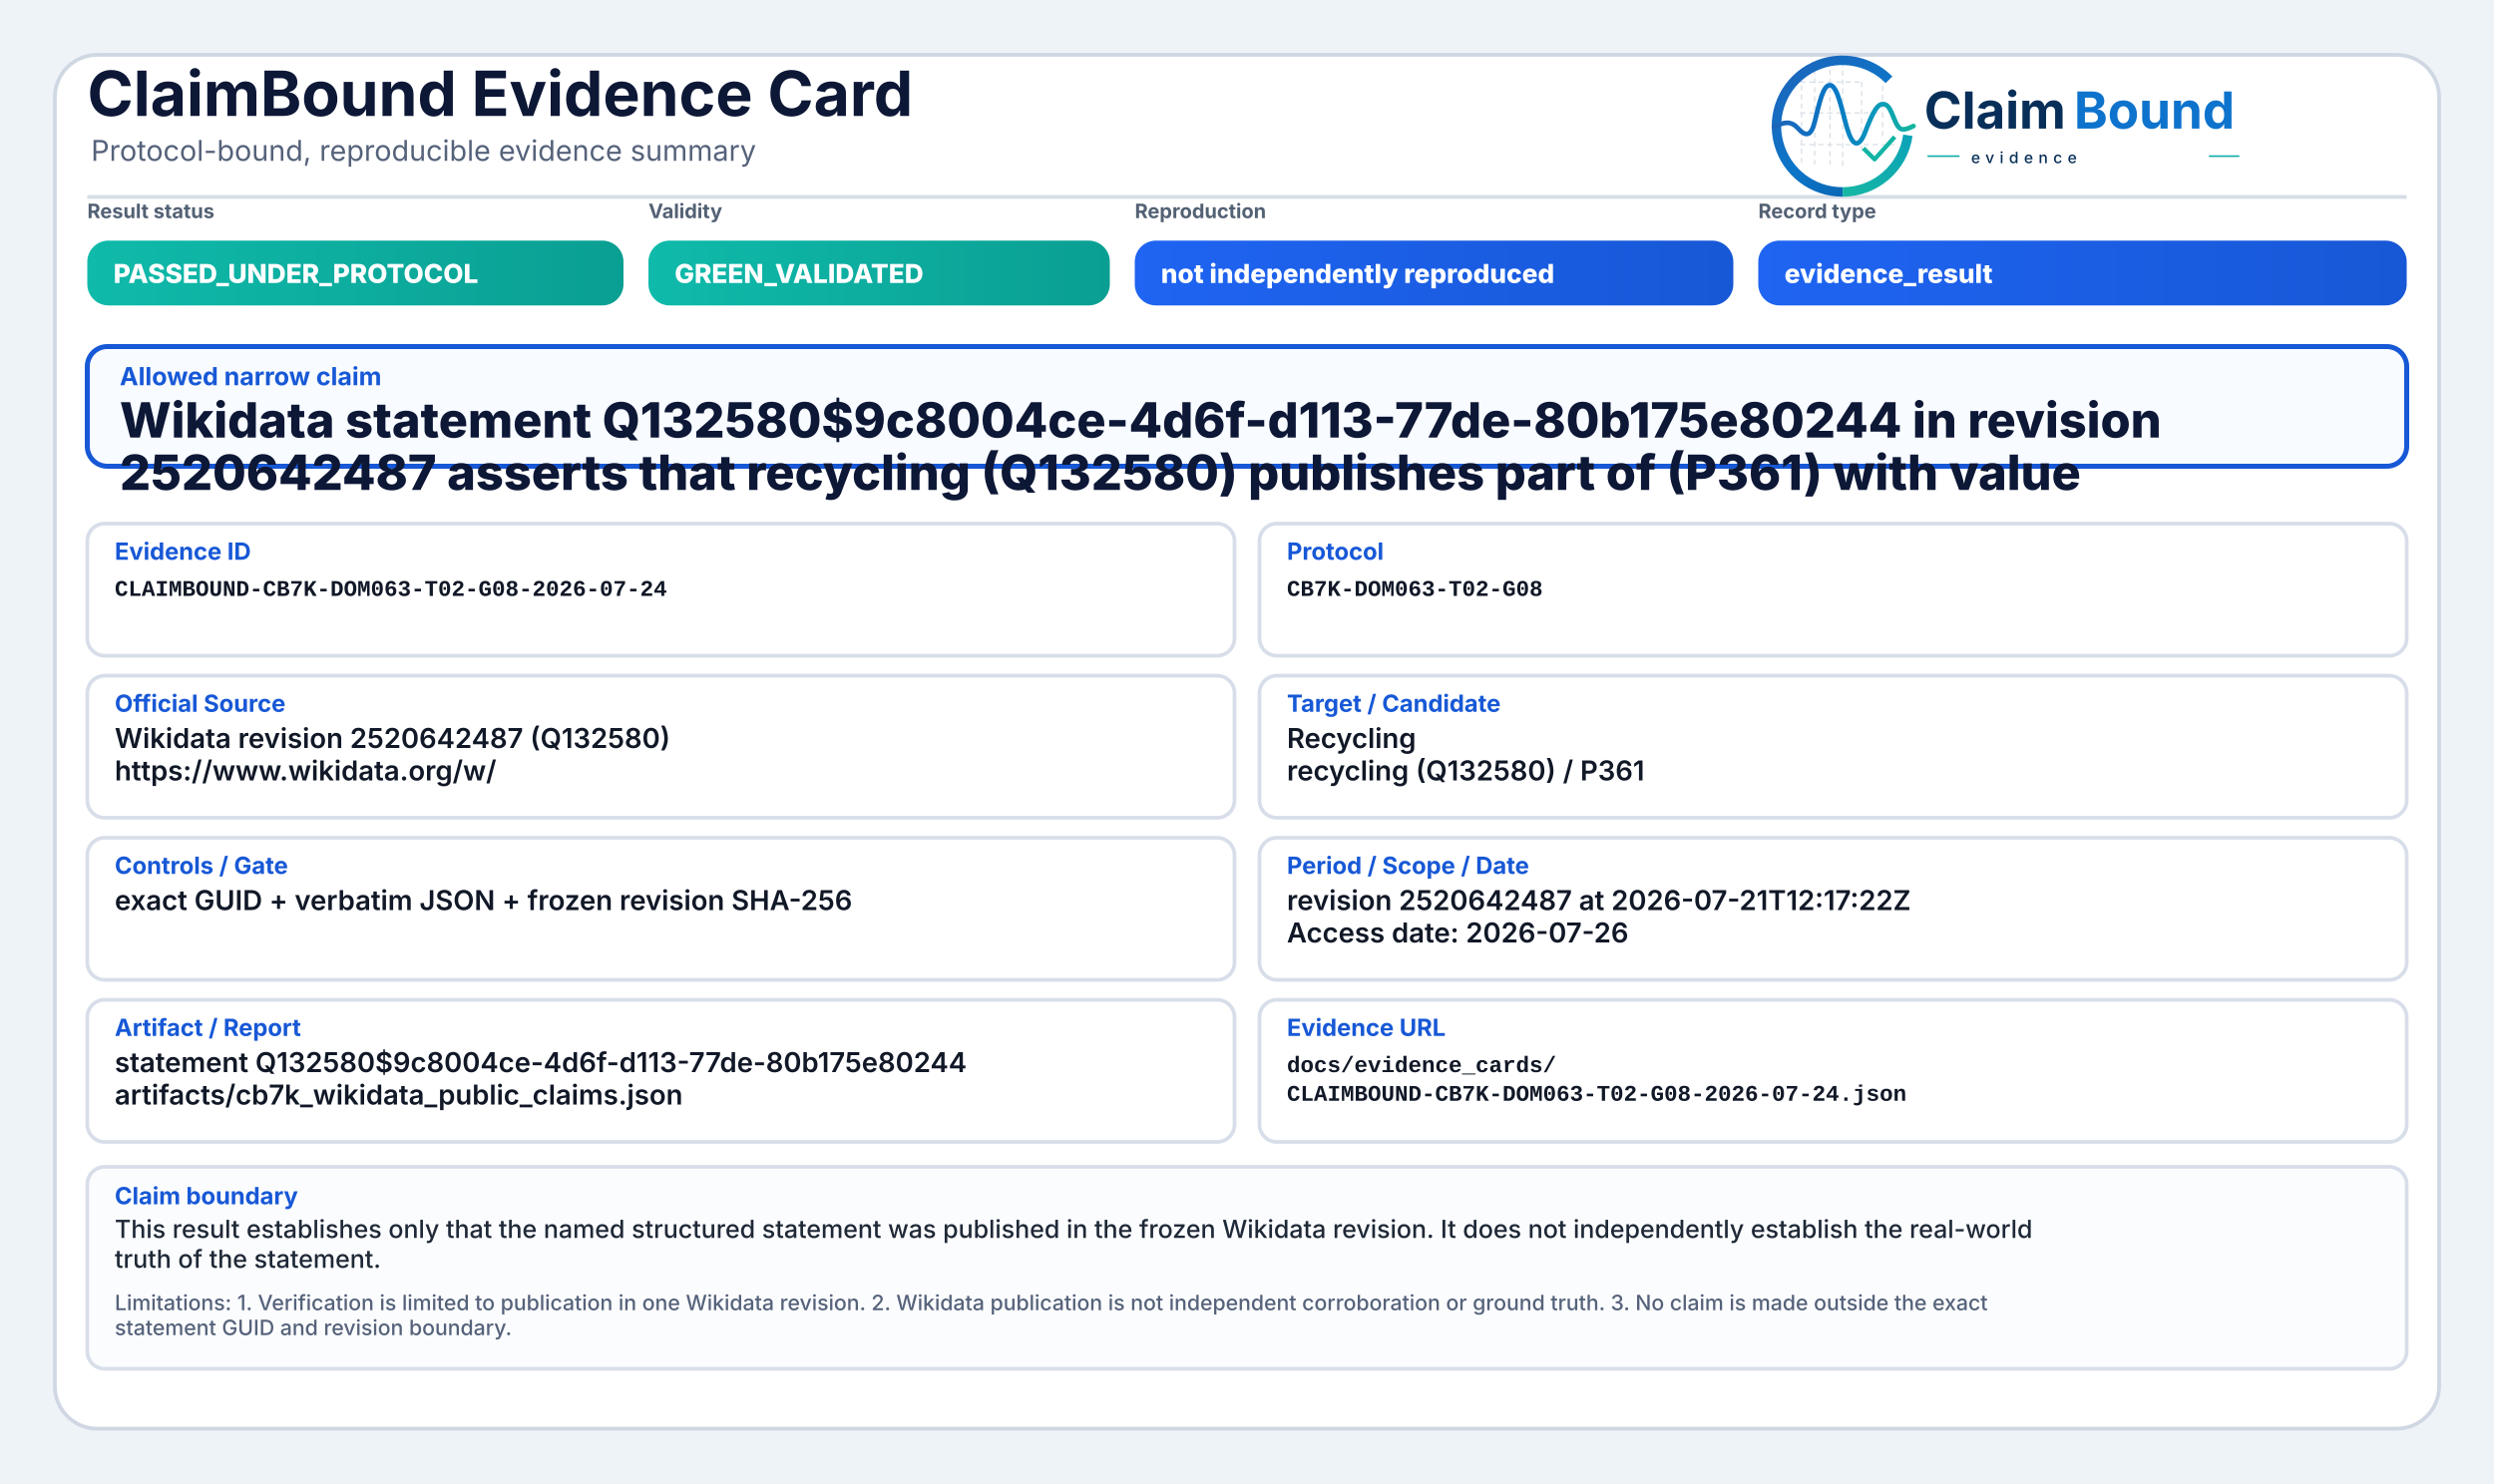
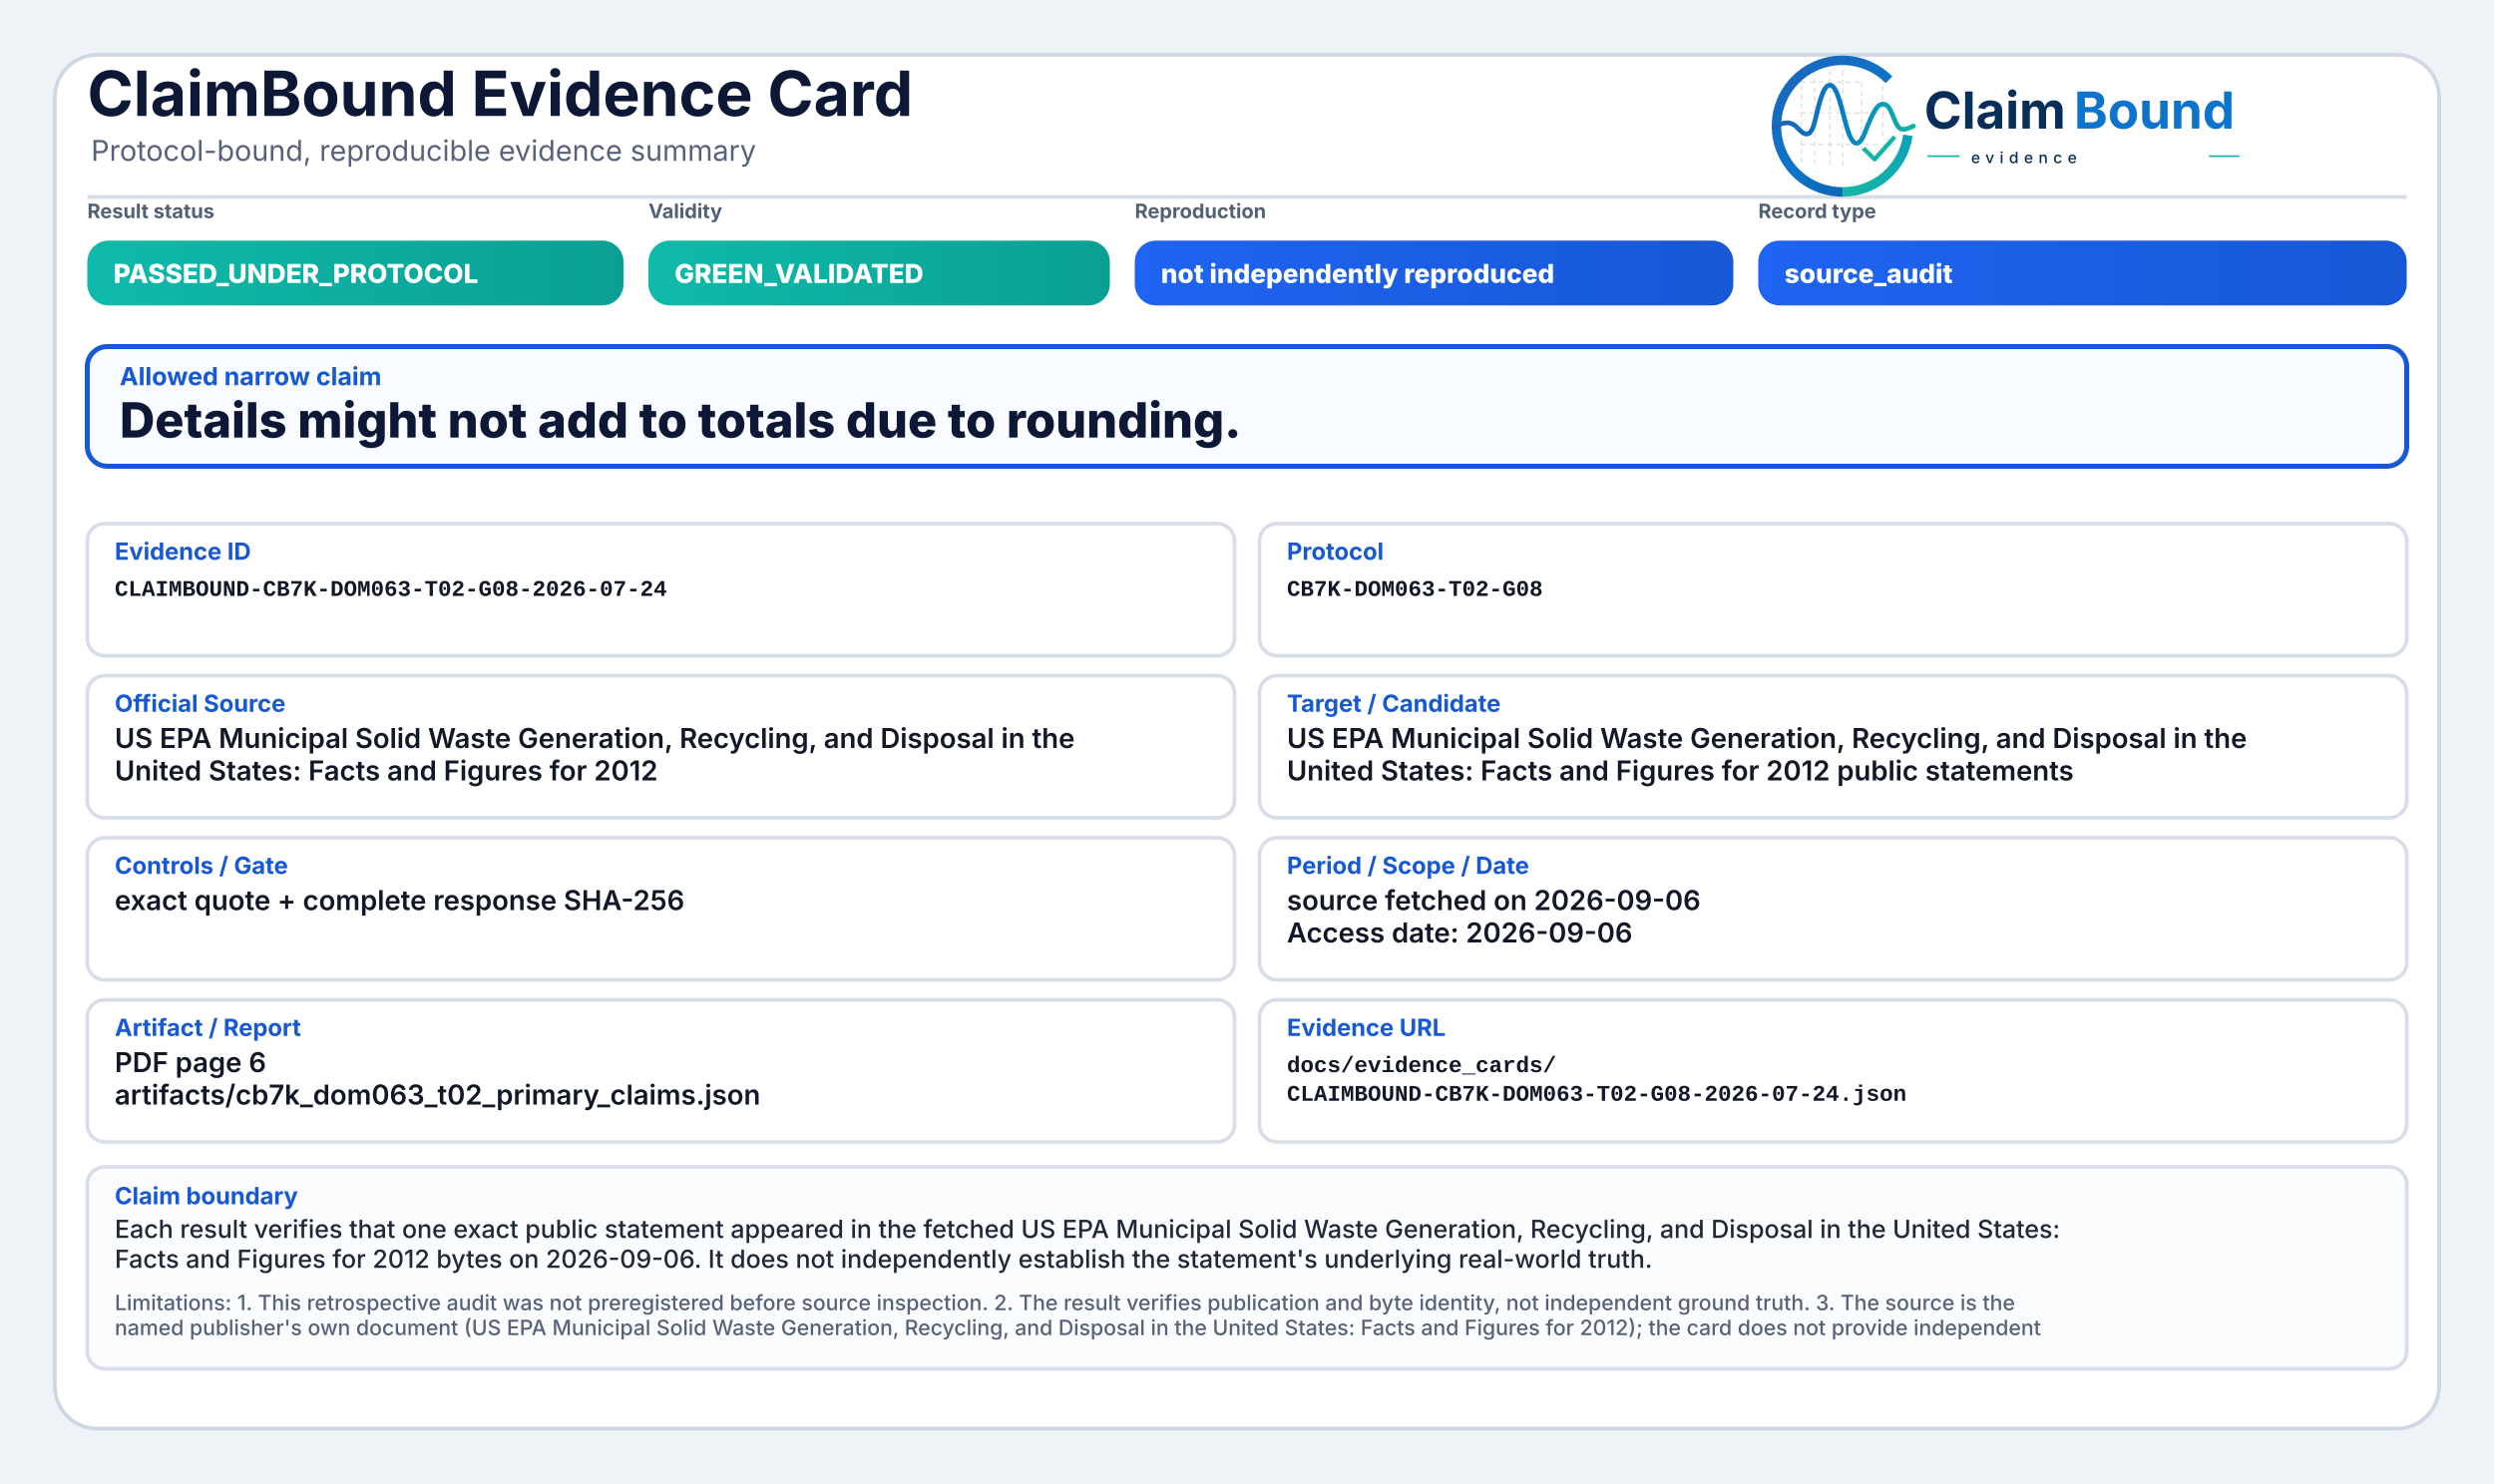
<svg xmlns="http://www.w3.org/2000/svg" width="2000" height="1190" viewBox="0 0 2000 1190" role="img" aria-label="ClaimBound Evidence Card">
  <defs>
    <linearGradient id="greenGrad" x1="0" y1="0" x2="1" y2="0">
      <stop offset="0%" stop-color="#0fbaaa" />
      <stop offset="100%" stop-color="#0a9f93" />
    </linearGradient>
    <linearGradient id="yellowGrad" x1="0" y1="0" x2="1" y2="0">
      <stop offset="0%" stop-color="#fbbf24" />
      <stop offset="100%" stop-color="#d97706" />
    </linearGradient>
    <linearGradient id="amberGrad" x1="0" y1="0" x2="1" y2="0">
      <stop offset="0%" stop-color="#f97316" />
      <stop offset="100%" stop-color="#c2410c" />
    </linearGradient>
    <linearGradient id="redGrad" x1="0" y1="0" x2="1" y2="0">
      <stop offset="0%" stop-color="#ef4444" />
      <stop offset="100%" stop-color="#b91c1c" />
    </linearGradient>
    <linearGradient id="grayGrad" x1="0" y1="0" x2="1" y2="0">
      <stop offset="0%" stop-color="#64748b" />
      <stop offset="100%" stop-color="#475569" />
    </linearGradient>
    <linearGradient id="blueGrad" x1="0" y1="0" x2="1" y2="0">
      <stop offset="0%" stop-color="#1f64f2" />
      <stop offset="100%" stop-color="#1758d6" />
    </linearGradient>
    <linearGradient id="logoRingBlue" x1="73" y1="453" x2="348" y2="793" gradientUnits="userSpaceOnUse">
      <stop offset="0" stop-color="#1E64BA" />
      <stop offset="0.55" stop-color="#0C75C8" />
      <stop offset="1" stop-color="#0A5FAB" />
    </linearGradient>
    <linearGradient id="logoRingTeal" x1="221" y1="792" x2="403" y2="594" gradientUnits="userSpaceOnUse">
      <stop offset="0" stop-color="#18B7A3" />
      <stop offset="1" stop-color="#089EBC" />
    </linearGradient>
    <linearGradient id="logoSignalGradient" x1="61" y1="628" x2="404" y2="628" gradientUnits="userSpaceOnUse">
      <stop offset="0" stop-color="#1E64BA" />
      <stop offset="0.43" stop-color="#0877C4" />
      <stop offset="0.72" stop-color="#0A97BB" />
      <stop offset="1" stop-color="#14B69E" />
    </linearGradient>
  </defs>
  <rect x="0" y="0" width="2000" height="1190" fill="#eef3f8" />
  <rect x="44" y="44" width="1912" height="1102" rx="34" fill="#ffffff" stroke="#cfd7e3" stroke-width="3" />
  <path d="M70 158 H1930" stroke="#d7dde7" stroke-width="3" />
  <text x="70" y="93" font-family="Inter, Segoe UI, Arial, sans-serif" font-size="50" font-weight="750" fill="#0d1736">ClaimBound Evidence Card</text>
  <text x="73" y="129" font-family="Inter, Segoe UI, Arial, sans-serif" font-size="23" font-weight="400" fill="#55627a">Protocol-bound, reproducible evidence summary</text>
  <g aria-label="ClaimBound evidence logo" transform="translate(1415,52) scale(0.33) translate(-40,-478)">
    <g stroke-linecap="butt" stroke-linejoin="round">
      <g stroke="#CBD3DC" stroke-width="3.2" stroke-linecap="round" stroke-dasharray="10 12" opacity="0.72">
        <path d="M130 507V714" />
        <path d="M162 490V719" />
        <path d="M199 491V719" />
        <path d="M230 471V726" />
        <path d="M276 521V690" />
        <path d="M327 508V650" />
        <path d="M128 520H277" />
        <path d="M128 595H327" />
        <path d="M128 672H355" />
      </g>
      <path d="M342.6 514.3A160 160 0 1 0 230 787" fill="none" stroke="url(#logoRingBlue)" stroke-width="23" />
      <path d="M230 787A160 160 0 0 0 388.4 649.3" fill="none" stroke="url(#logoRingTeal)" stroke-width="23" />
      <path d="M63 629.5C87 616.4 104.3 613.6 121.2 632.2C140.7 653.8 153.4 651.6 162.1 616.2C173.8 568.5 182.5 527.5 198.9 527.5C217.5 527.5 228.4 590.6 240.3 630.8C253.4 675.4 268.6 682.8 284.6 641.5C303.5 592.9 315.2 567.6 333.7 574.7C352.6 582 355.7 635.1 376.6 634.9C386.2 634.8 394 630.4 402 626.8" fill="none" stroke="url(#logoSignalGradient)" stroke-width="11.5" stroke-linecap="round" />
      <path d="M284 684.5L307.5 707.7L353 657" fill="none" stroke="#12B4A4" stroke-width="10.5" stroke-linecap="square" />
    </g>
    <text x="428" y="633" font-family="Inter, Segoe UI, Arial, sans-serif" font-size="124" font-weight="750" fill="#082F59" text-rendering="geometricPrecision">Claim</text>
    <text x="792" y="633" font-family="Inter, Segoe UI, Arial, sans-serif" font-size="124" font-weight="750" fill="#0E73CC" text-rendering="geometricPrecision">Bound</text>
    <line x1="436" y1="700" x2="514" y2="700" stroke="#11AFA9" stroke-width="4" />
    <text x="542" y="717" font-family="Inter, Segoe UI, Arial, sans-serif" font-size="38" font-weight="500" letter-spacing="13" fill="#082F59">evidence</text>
    <line x1="1120" y1="700" x2="1194" y2="700" stroke="#11AFA9" stroke-width="4" />
  </g>
  <text x="70" y="175" font-family="Inter, Segoe UI, Arial, sans-serif" font-size="16" font-weight="650" fill="#536174">Result status</text>
  <rect x="70" y="193" width="430" height="52" rx="17" fill="url(#greenGrad)" />
  <text x="91" y="227" font-family="Inter, Segoe UI, Arial, sans-serif" font-size="21" font-weight="800" fill="#ffffff">PASSED_UNDER_PROTOCOL</text>
  <text x="520" y="175" font-family="Inter, Segoe UI, Arial, sans-serif" font-size="16" font-weight="650" fill="#536174">Validity</text>
  <rect x="520" y="193" width="370" height="52" rx="17" fill="url(#greenGrad)" />
  <text x="541" y="227" font-family="Inter, Segoe UI, Arial, sans-serif" font-size="21" font-weight="800" fill="#ffffff">GREEN_VALIDATED</text>
  <text x="910" y="175" font-family="Inter, Segoe UI, Arial, sans-serif" font-size="16" font-weight="650" fill="#536174">Reproduction</text>
  <rect x="910" y="193" width="480" height="52" rx="17" fill="url(#blueGrad)" />
  <text x="931" y="227" font-family="Inter, Segoe UI, Arial, sans-serif" font-size="21" font-weight="800" fill="#ffffff">not independently reproduced</text>
  <text x="1410" y="175" font-family="Inter, Segoe UI, Arial, sans-serif" font-size="16" font-weight="650" fill="#536174">Record type</text>
  <rect x="1410" y="193" width="520" height="52" rx="17" fill="url(#blueGrad)" />
-   <text x="1431" y="227" font-family="Inter, Segoe UI, Arial, sans-serif" font-size="21" font-weight="800" fill="#ffffff">evidence_result</text>
+   <text x="1431" y="227" font-family="Inter, Segoe UI, Arial, sans-serif" font-size="21" font-weight="800" fill="#ffffff">source_audit</text>
  <rect x="70" y="278" width="1860" height="96" rx="16" fill="#f8fbff" stroke="#1758d6" stroke-width="4" />
  <text x="96" y="309" font-family="Inter, Segoe UI, Arial, sans-serif" font-size="20" font-weight="750" fill="#1758d6">Allowed narrow claim</text>
-   <text x="96" y="351" font-family="Inter, Segoe UI, Arial, sans-serif" font-size="39" font-weight="800" fill="#0d1736">Wikidata statement Q132580$9c8004ce-4d6f-d113-77de-80b175e80244 in revision</text>
-   <text x="96" y="393" font-family="Inter, Segoe UI, Arial, sans-serif" font-size="39" font-weight="800" fill="#0d1736">2520642487 asserts that recycling (Q132580) publishes part of (P361) with value</text>
+   <text x="96" y="351" font-family="Inter, Segoe UI, Arial, sans-serif" font-size="39" font-weight="800" fill="#0d1736">Details might not add to totals due to rounding.</text>
  <rect x="70" y="420" width="920" height="106" rx="14" fill="#ffffff" stroke="#d8dee9" stroke-width="3" />
  <text x="92" y="449" font-family="Inter, Segoe UI, Arial, sans-serif" font-size="19" font-weight="750" fill="#1758d6">Evidence ID</text>
  <text x="92" y="478" font-family="SFMono-Regular, Consolas, Liberation Mono, monospace" font-size="18" font-weight="600" fill="#111827">CLAIMBOUND-CB7K-DOM063-T02-G08-2026-07-24</text>
  <rect x="1010" y="420" width="920" height="106" rx="14" fill="#ffffff" stroke="#d8dee9" stroke-width="3" />
  <text x="1032" y="449" font-family="Inter, Segoe UI, Arial, sans-serif" font-size="19" font-weight="750" fill="#1758d6">Protocol</text>
  <text x="1032" y="478" font-family="SFMono-Regular, Consolas, Liberation Mono, monospace" font-size="18" font-weight="600" fill="#111827">CB7K-DOM063-T02-G08</text>
  <rect x="70" y="542" width="920" height="114" rx="14" fill="#ffffff" stroke="#d8dee9" stroke-width="3" />
  <text x="92" y="571" font-family="Inter, Segoe UI, Arial, sans-serif" font-size="19" font-weight="750" fill="#1758d6">Official Source</text>
-   <text x="92" y="600" font-family="Inter, Segoe UI, Arial, sans-serif" font-size="22" font-weight="600" fill="#111827">Wikidata revision 2520642487 (Q132580)</text>
-   <text x="92" y="626" font-family="Inter, Segoe UI, Arial, sans-serif" font-size="22" font-weight="600" fill="#111827">https://www.wikidata.org/w/</text>
+   <text x="92" y="600" font-family="Inter, Segoe UI, Arial, sans-serif" font-size="22" font-weight="600" fill="#111827">US EPA Municipal Solid Waste Generation, Recycling, and Disposal in the</text>
+   <text x="92" y="626" font-family="Inter, Segoe UI, Arial, sans-serif" font-size="22" font-weight="600" fill="#111827">United States: Facts and Figures for 2012</text>
  <rect x="1010" y="542" width="920" height="114" rx="14" fill="#ffffff" stroke="#d8dee9" stroke-width="3" />
  <text x="1032" y="571" font-family="Inter, Segoe UI, Arial, sans-serif" font-size="19" font-weight="750" fill="#1758d6">Target / Candidate</text>
-   <text x="1032" y="600" font-family="Inter, Segoe UI, Arial, sans-serif" font-size="22" font-weight="600" fill="#111827">Recycling</text>
-   <text x="1032" y="626" font-family="Inter, Segoe UI, Arial, sans-serif" font-size="22" font-weight="600" fill="#111827">recycling (Q132580) / P361</text>
+   <text x="1032" y="600" font-family="Inter, Segoe UI, Arial, sans-serif" font-size="22" font-weight="600" fill="#111827">US EPA Municipal Solid Waste Generation, Recycling, and Disposal in the</text>
+   <text x="1032" y="626" font-family="Inter, Segoe UI, Arial, sans-serif" font-size="22" font-weight="600" fill="#111827">United States: Facts and Figures for 2012 public statements</text>
  <rect x="70" y="672" width="920" height="114" rx="14" fill="#ffffff" stroke="#d8dee9" stroke-width="3" />
  <text x="92" y="701" font-family="Inter, Segoe UI, Arial, sans-serif" font-size="19" font-weight="750" fill="#1758d6">Controls / Gate</text>
-   <text x="92" y="730" font-family="Inter, Segoe UI, Arial, sans-serif" font-size="22" font-weight="600" fill="#111827">exact GUID + verbatim JSON + frozen revision SHA-256</text>
+   <text x="92" y="730" font-family="Inter, Segoe UI, Arial, sans-serif" font-size="22" font-weight="600" fill="#111827">exact quote + complete response SHA-256</text>
  <rect x="1010" y="672" width="920" height="114" rx="14" fill="#ffffff" stroke="#d8dee9" stroke-width="3" />
  <text x="1032" y="701" font-family="Inter, Segoe UI, Arial, sans-serif" font-size="19" font-weight="750" fill="#1758d6">Period / Scope / Date</text>
-   <text x="1032" y="730" font-family="Inter, Segoe UI, Arial, sans-serif" font-size="22" font-weight="600" fill="#111827">revision 2520642487 at 2026-07-21T12:17:22Z</text>
-   <text x="1032" y="756" font-family="Inter, Segoe UI, Arial, sans-serif" font-size="22" font-weight="600" fill="#111827">Access date: 2026-07-26</text>
+   <text x="1032" y="730" font-family="Inter, Segoe UI, Arial, sans-serif" font-size="22" font-weight="600" fill="#111827">source fetched on 2026-09-06</text>
+   <text x="1032" y="756" font-family="Inter, Segoe UI, Arial, sans-serif" font-size="22" font-weight="600" fill="#111827">Access date: 2026-09-06</text>
  <rect x="70" y="802" width="920" height="114" rx="14" fill="#ffffff" stroke="#d8dee9" stroke-width="3" />
  <text x="92" y="831" font-family="Inter, Segoe UI, Arial, sans-serif" font-size="19" font-weight="750" fill="#1758d6">Artifact / Report</text>
-   <text x="92" y="860" font-family="Inter, Segoe UI, Arial, sans-serif" font-size="22" font-weight="600" fill="#111827">statement Q132580$9c8004ce-4d6f-d113-77de-80b175e80244</text>
-   <text x="92" y="886" font-family="Inter, Segoe UI, Arial, sans-serif" font-size="22" font-weight="600" fill="#111827">artifacts/cb7k_wikidata_public_claims.json</text>
+   <text x="92" y="860" font-family="Inter, Segoe UI, Arial, sans-serif" font-size="22" font-weight="600" fill="#111827">PDF page 6</text>
+   <text x="92" y="886" font-family="Inter, Segoe UI, Arial, sans-serif" font-size="22" font-weight="600" fill="#111827">artifacts/cb7k_dom063_t02_primary_claims.json</text>
  <rect x="1010" y="802" width="920" height="114" rx="14" fill="#ffffff" stroke="#d8dee9" stroke-width="3" />
  <text x="1032" y="831" font-family="Inter, Segoe UI, Arial, sans-serif" font-size="19" font-weight="750" fill="#1758d6">Evidence URL</text>
  <text x="1032" y="860" font-family="SFMono-Regular, Consolas, Liberation Mono, monospace" font-size="18" font-weight="600" fill="#111827">docs/evidence_cards/</text>
  <text x="1032" y="883" font-family="SFMono-Regular, Consolas, Liberation Mono, monospace" font-size="18" font-weight="600" fill="#111827">CLAIMBOUND-CB7K-DOM063-T02-G08-2026-07-24.json</text>
  <rect x="70" y="936" width="1860" height="162" rx="14" fill="#fbfcfe" stroke="#d8dee9" stroke-width="3" />
  <text x="92" y="966" font-family="Inter, Segoe UI, Arial, sans-serif" font-size="19" font-weight="750" fill="#1758d6">Claim boundary</text>
-   <text x="92" y="993" font-family="Inter, Segoe UI, Arial, sans-serif" font-size="20" font-weight="500" fill="#1f2937">This result establishes only that the named structured statement was published in the frozen Wikidata revision. It does not independently establish the real-world</text>
-   <text x="92" y="1017" font-family="Inter, Segoe UI, Arial, sans-serif" font-size="20" font-weight="500" fill="#1f2937">truth of the statement.</text>
-   <text x="92" y="1051" font-family="Inter, Segoe UI, Arial, sans-serif" font-size="17" font-weight="500" fill="#55627a">Limitations: 1. Verification is limited to publication in one Wikidata revision. 2. Wikidata publication is not independent corroboration or ground truth. 3. No claim is made outside the exact</text>
-   <text x="92" y="1071" font-family="Inter, Segoe UI, Arial, sans-serif" font-size="17" font-weight="500" fill="#55627a">statement GUID and revision boundary.</text>
+   <text x="92" y="993" font-family="Inter, Segoe UI, Arial, sans-serif" font-size="20" font-weight="500" fill="#1f2937">Each result verifies that one exact public statement appeared in the fetched US EPA Municipal Solid Waste Generation, Recycling, and Disposal in the United States:</text>
+   <text x="92" y="1017" font-family="Inter, Segoe UI, Arial, sans-serif" font-size="20" font-weight="500" fill="#1f2937">Facts and Figures for 2012 bytes on 2026-09-06. It does not independently establish the statement's underlying real-world truth.</text>
+   <text x="92" y="1051" font-family="Inter, Segoe UI, Arial, sans-serif" font-size="17" font-weight="500" fill="#55627a">Limitations: 1. This retrospective audit was not preregistered before source inspection. 2. The result verifies publication and byte identity, not independent ground truth. 3. The source is the</text>
+   <text x="92" y="1071" font-family="Inter, Segoe UI, Arial, sans-serif" font-size="17" font-weight="500" fill="#55627a">named publisher's own document (US EPA Municipal Solid Waste Generation, Recycling, and Disposal in the United States: Facts and Figures for 2012); the card does not provide independent</text>
</svg>
